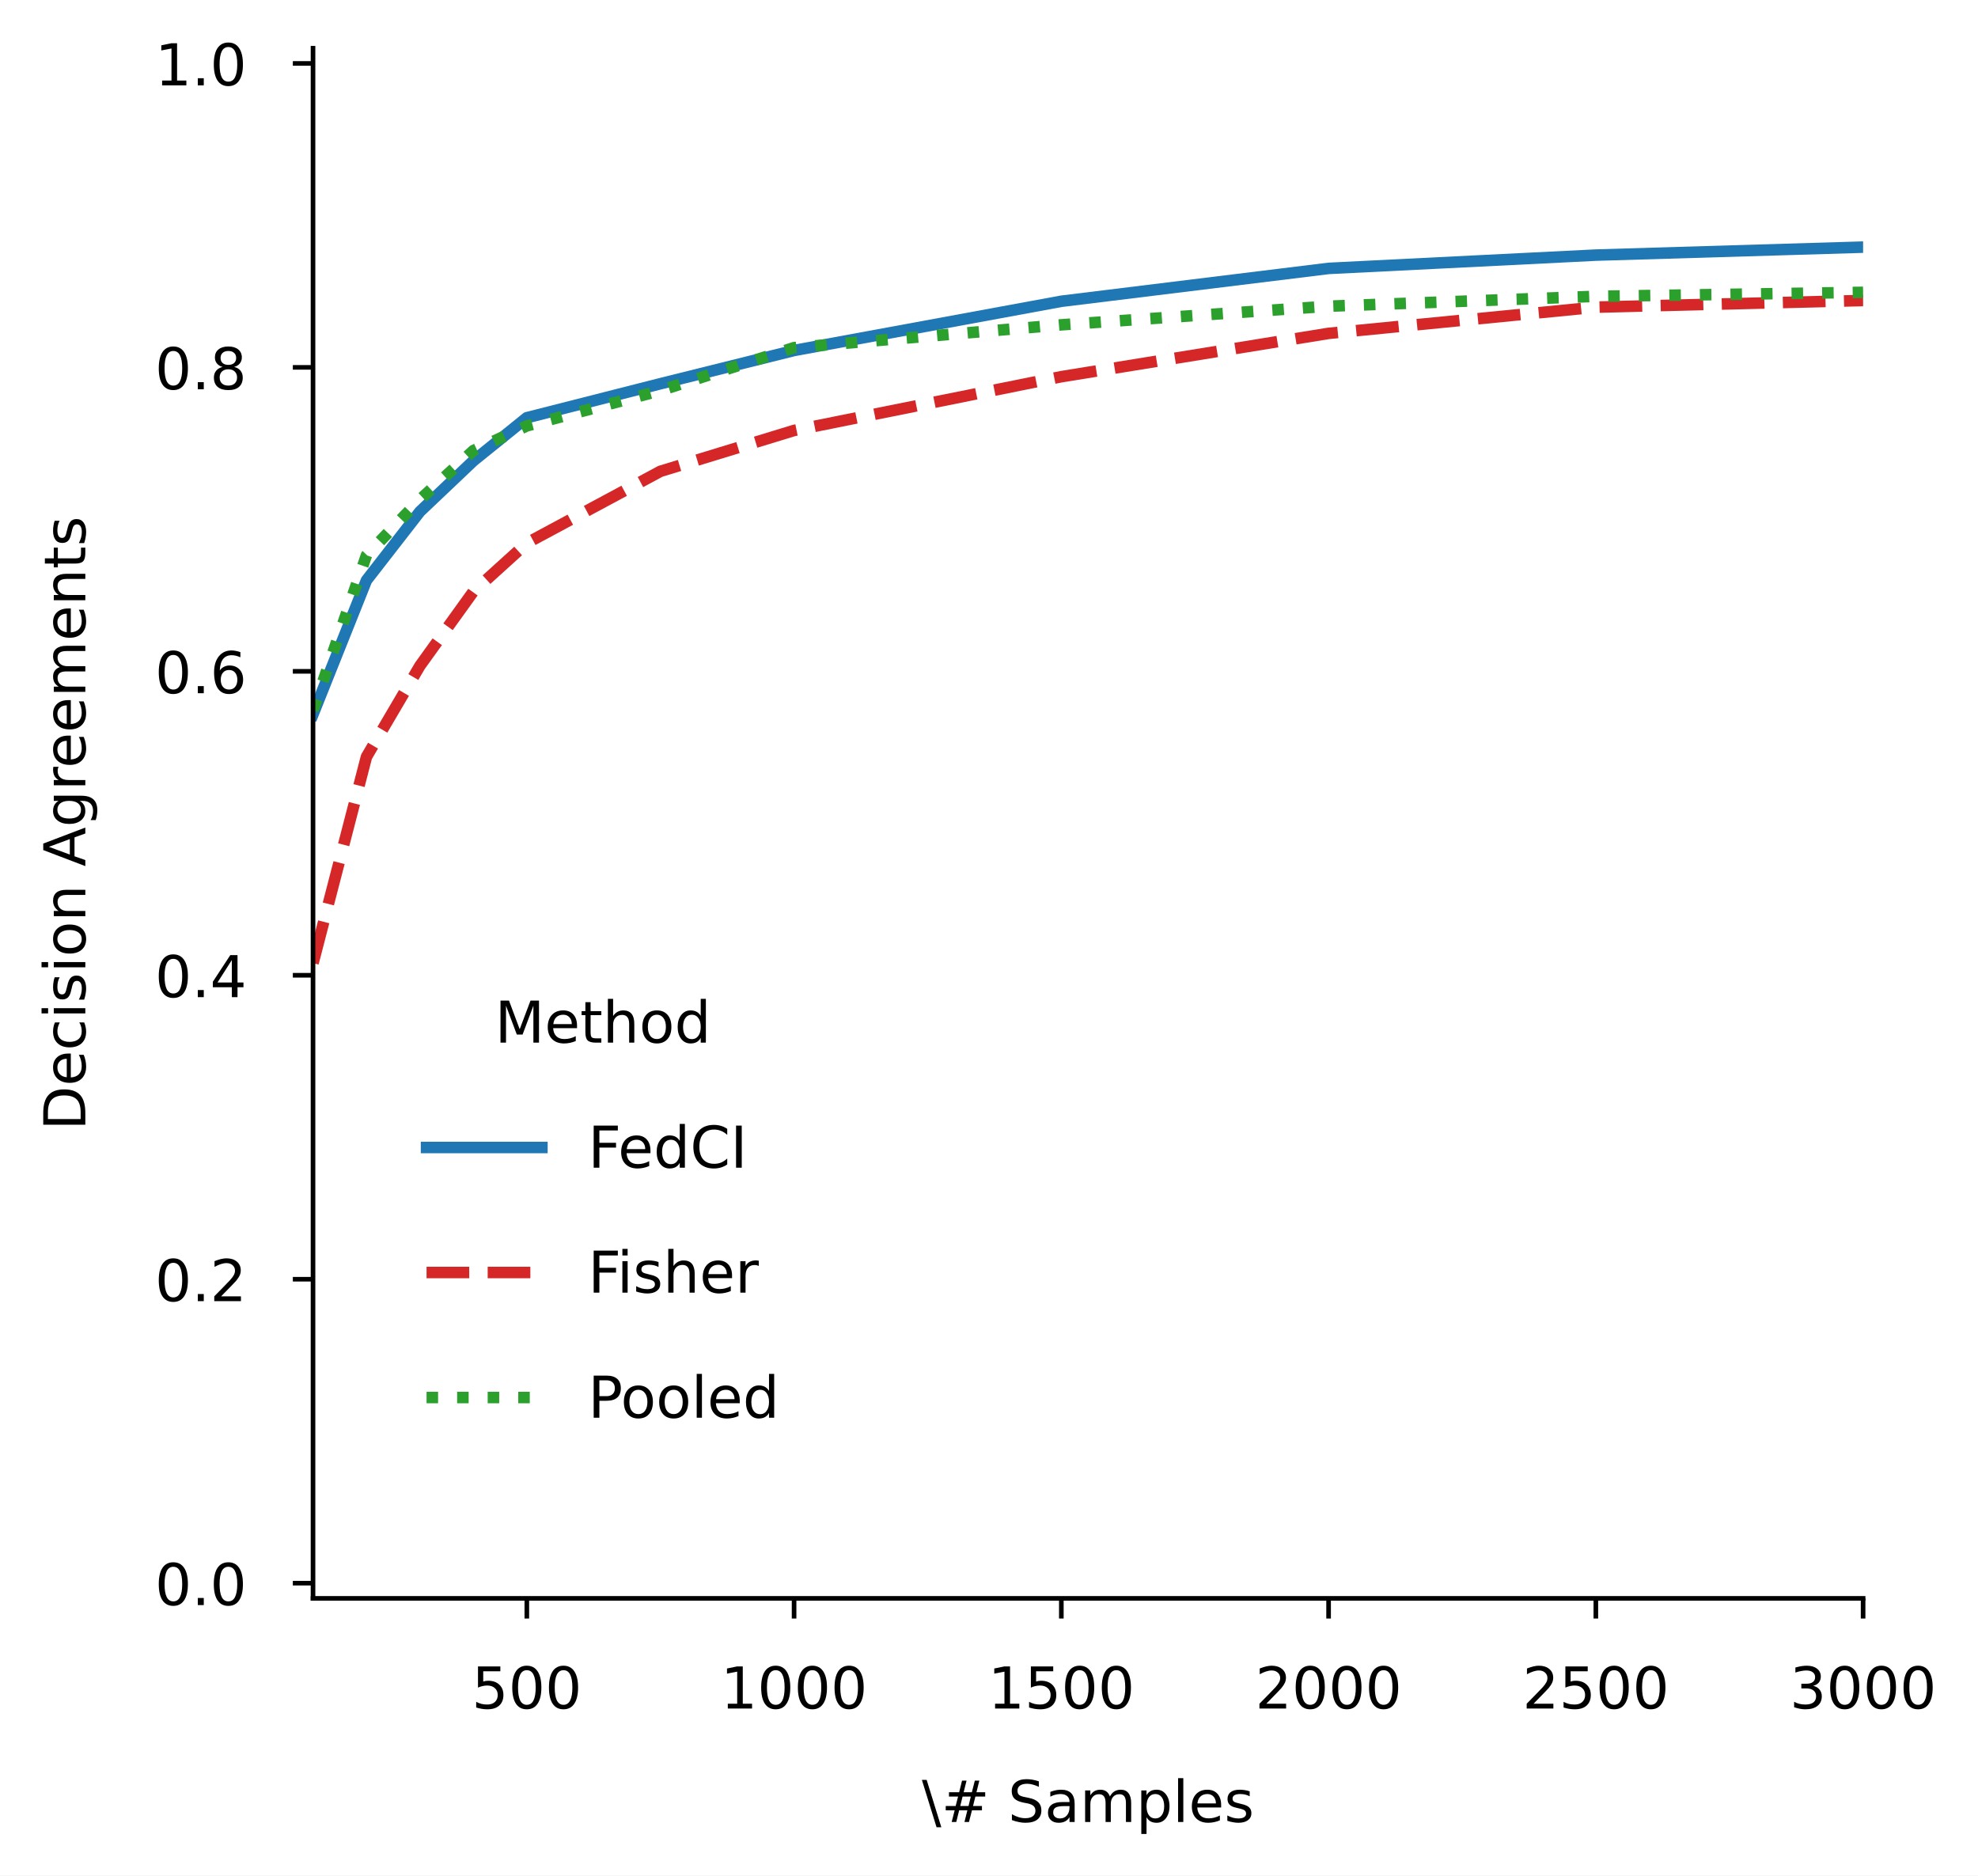
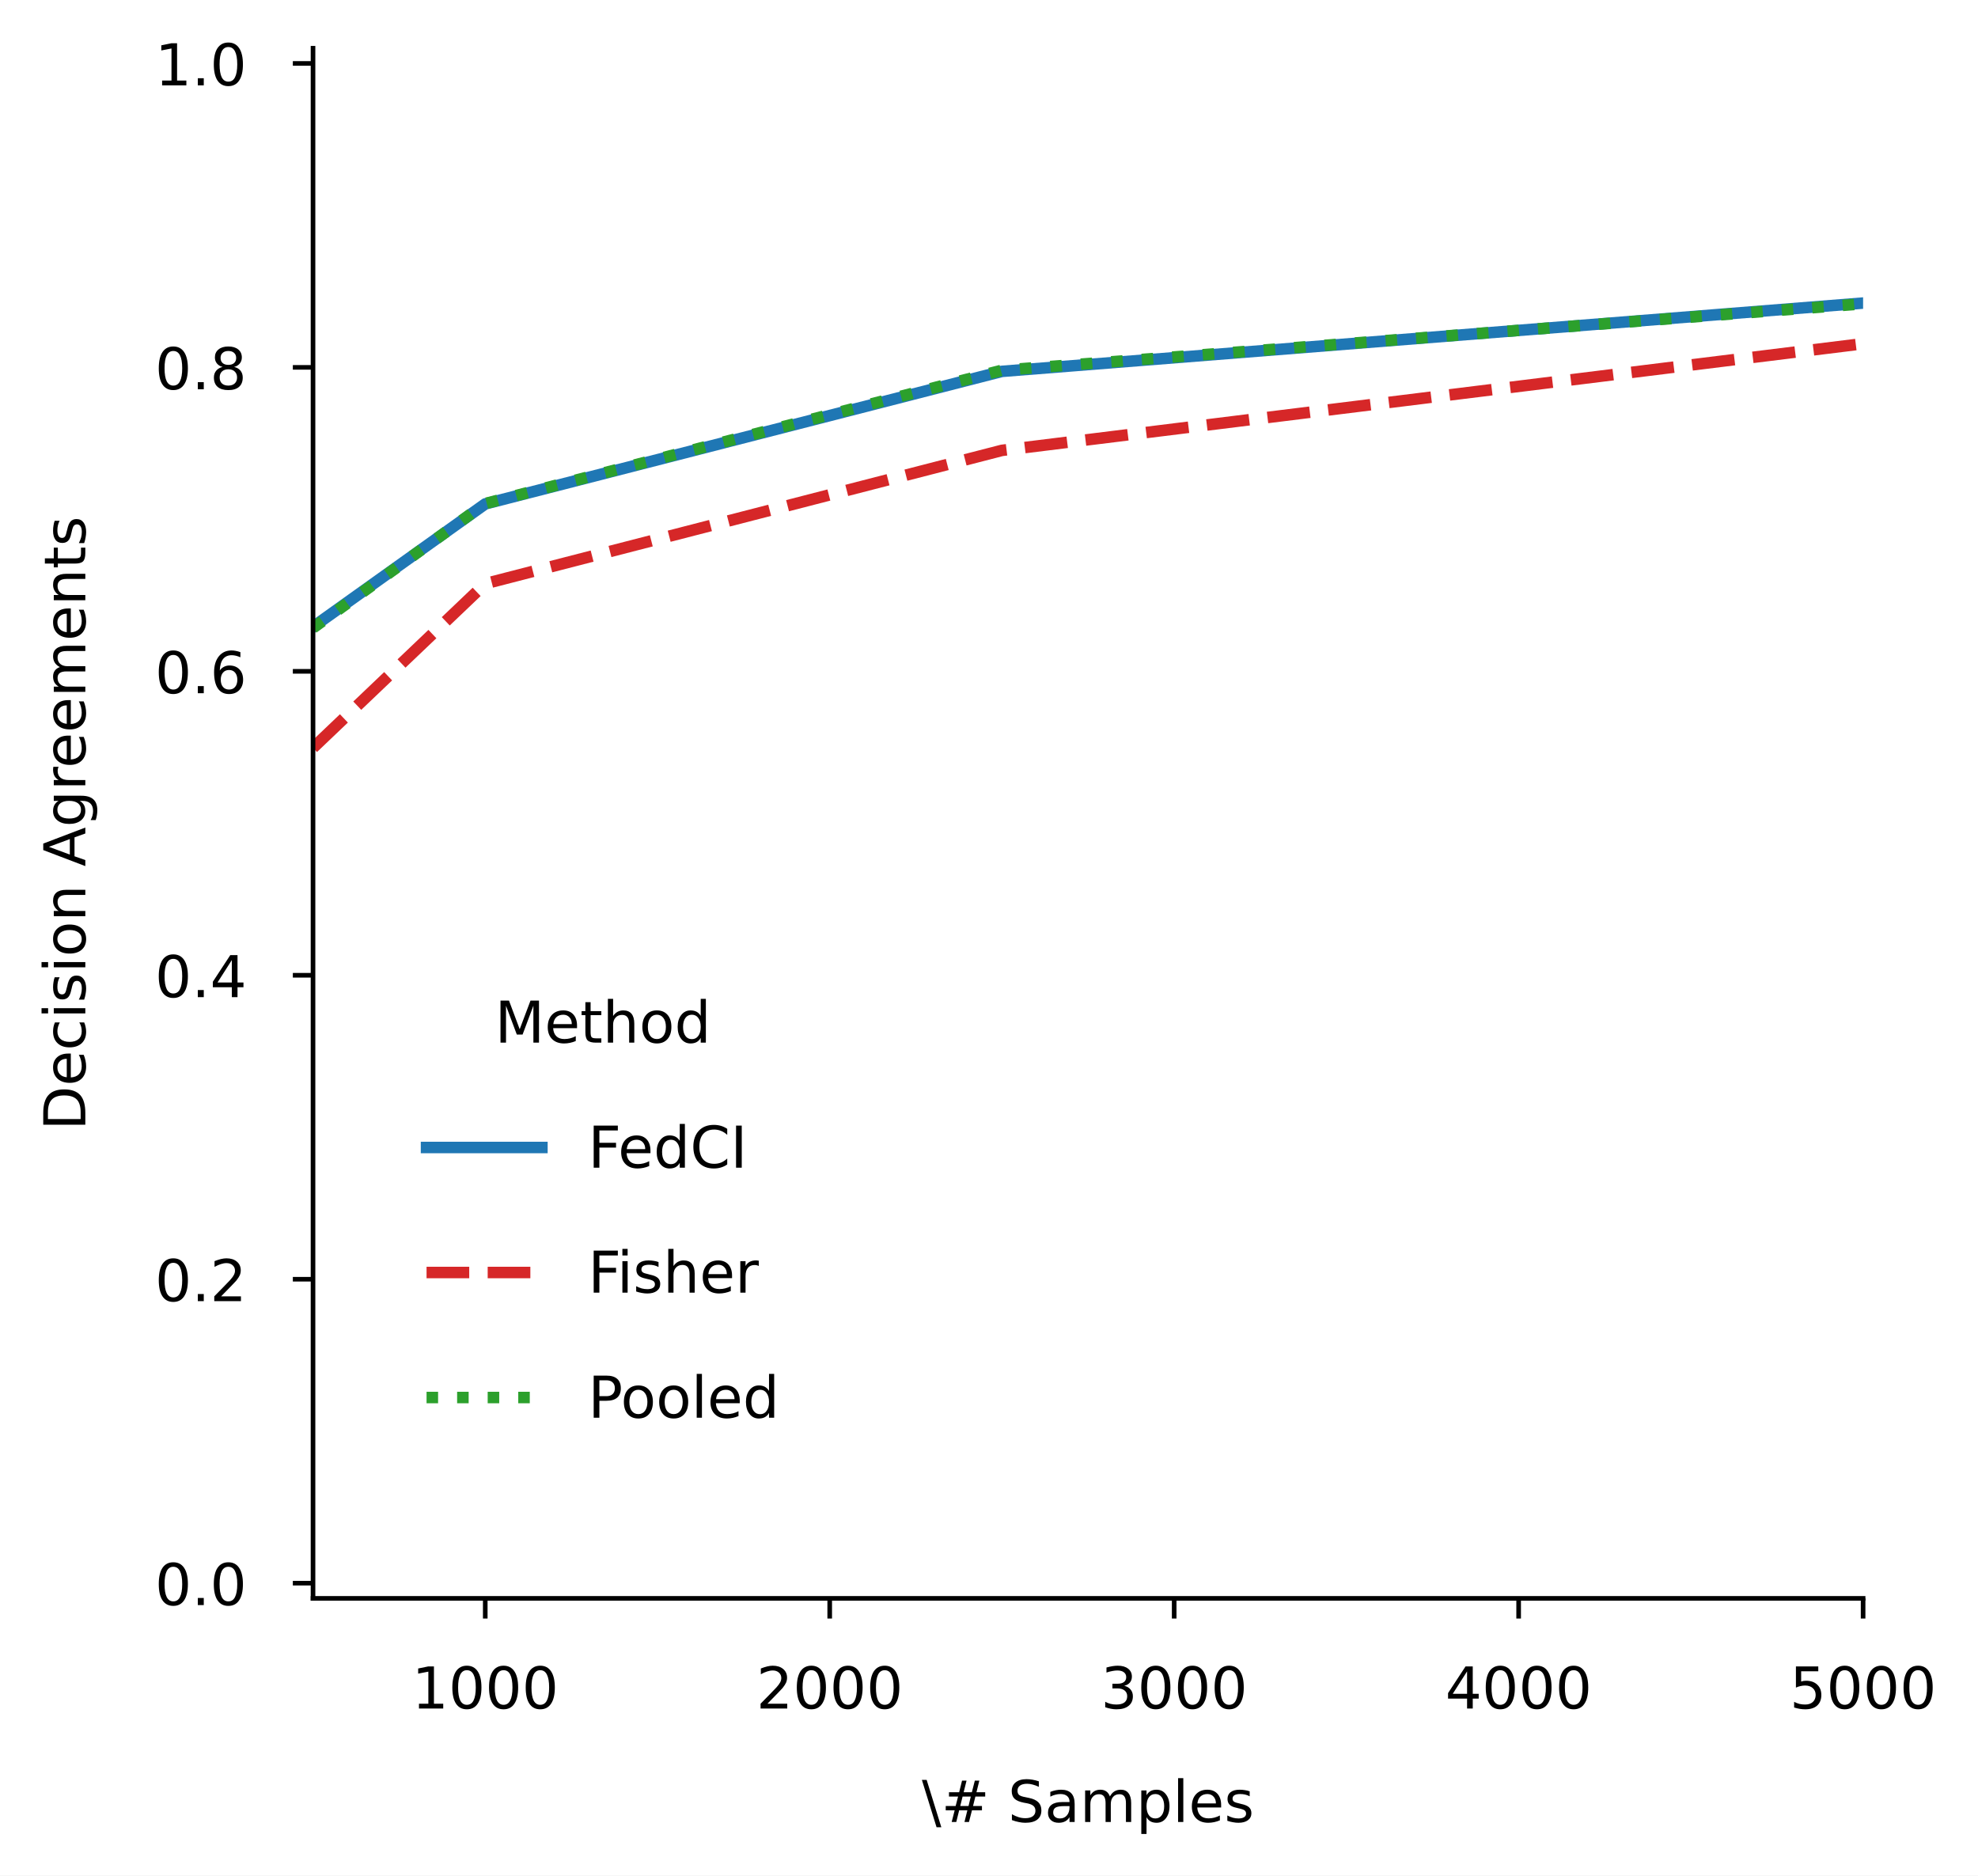
<svg xmlns="http://www.w3.org/2000/svg" xmlns:xlink="http://www.w3.org/1999/xlink" width="343.006pt" height="325.22pt" viewBox="0 0 343.006 325.22" version="1.1">
  <defs>
    <style type="text/css">*{stroke-linejoin: round; stroke-linecap: butt}</style>
  </defs>
  <g id="figure_1">
    <g id="patch_1">
      <path d="M -0 325.22  L 343.006 325.22  L 343.006 0  L -0 0  z " style="fill: #ffffff" />
    </g>
    <g id="axes_1">
      <g id="patch_2">
        <path d="M 54.281 277.164  L 323.081 277.164  L 323.081 8.364  L 54.281 8.364  z " style="fill: #ffffff" />
      </g>
      <g id="line2d_1">
-         <path d="M 54.281 123.856  L 63.55 100.632  L 72.819 88.707  L 82.088 79.912  L 91.357 72.435  L 114.53 66.538  L 137.702 60.773  L 184.047 52.242  L 230.392 46.543  L 276.736 44.237  L 323.081 42.853  " clip-path="url(#pfaa4755be0)" style="fill: none; stroke: #1f77b4; stroke-width: 2; stroke-linecap: square" />
+         <path d="M 54.281 108.702  L 84.148 87.382  L 173.748 64.397  L 323.081 52.552  " clip-path="url(#p312db0b911)" style="fill: none; stroke: #1f77b4; stroke-width: 2; stroke-linecap: square" />
      </g>
      <g id="line2d_2">
-         <path d="M 54.281 167.009  L 63.55 131.235  L 72.819 115.456  L 82.088 102.576  L 91.357 94.176  L 114.53 81.724  L 137.702 74.642  L 184.047 65.319  L 230.392 57.809  L 276.736 53.263  L 323.081 52.11  " clip-path="url(#pfaa4755be0)" style="fill: none; stroke-dasharray: 7.4,3.2; stroke-dashoffset: 0; stroke: #d62728; stroke-width: 2" />
+         <path d="M 54.281 129.681  L 84.148 101.211  L 173.748 78.098  L 323.081 59.595  " clip-path="url(#p312db0b911)" style="fill: none; stroke-dasharray: 7.4,3.2; stroke-dashoffset: 0; stroke: #d62728; stroke-width: 2" />
      </g>
      <g id="matplotlib.axis_1">
        <g id="xtick_1">
          <g id="line2d_3">
            <defs>
-               <path id="m50c4e0ff11" d="M 0 0  L 0 3.5  " style="stroke: #000000; stroke-width: 0.8" />
+               <path id="m1aca5a2c87" d="M 0 0  L 0 3.5  " style="stroke: #000000; stroke-width: 0.8" />
            </defs>
            <g>
-               <use xlink:href="#m50c4e0ff11" x="91.357" y="277.164" style="stroke: #000000; stroke-width: 0.8" />
+               <use xlink:href="#m1aca5a2c87" x="84.148" y="277.164" style="stroke: #000000; stroke-width: 0.8" />
            </g>
          </g>
          <g id="text_1">
-             <text style="font-size: 10px; font-family: 'DejaVu Sans', 'Bitstream Vera Sans', 'Computer Modern Sans Serif', 'Lucida Grande', 'Verdana', 'Geneva', 'Lucid', 'Arial', 'Helvetica', 'Avant Garde', sans-serif; text-anchor: middle" x="91.357" y="296.262" transform="rotate(-0 91.35711 296.2624)">500</text>
+             <text style="font-size: 10px; font-family: 'DejaVu Sans', 'Bitstream Vera Sans', 'Computer Modern Sans Serif', 'Lucida Grande', 'Verdana', 'Geneva', 'Lucid', 'Arial', 'Helvetica', 'Avant Garde', sans-serif; text-anchor: middle" x="84.148" y="296.262" transform="rotate(-0 84.14792 296.2624)">1000</text>
          </g>
        </g>
        <g id="xtick_2">
          <g id="line2d_4">
            <g>
-               <use xlink:href="#m50c4e0ff11" x="137.702" y="277.164" style="stroke: #000000; stroke-width: 0.8" />
+               <use xlink:href="#m1aca5a2c87" x="143.881" y="277.164" style="stroke: #000000; stroke-width: 0.8" />
            </g>
          </g>
          <g id="text_2">
-             <text style="font-size: 10px; font-family: 'DejaVu Sans', 'Bitstream Vera Sans', 'Computer Modern Sans Serif', 'Lucida Grande', 'Verdana', 'Geneva', 'Lucid', 'Arial', 'Helvetica', 'Avant Garde', sans-serif; text-anchor: middle" x="137.702" y="296.262" transform="rotate(-0 137.7019 296.2624)">1000</text>
+             <text style="font-size: 10px; font-family: 'DejaVu Sans', 'Bitstream Vera Sans', 'Computer Modern Sans Serif', 'Lucida Grande', 'Verdana', 'Geneva', 'Lucid', 'Arial', 'Helvetica', 'Avant Garde', sans-serif; text-anchor: middle" x="143.881" y="296.262" transform="rotate(-0 143.8812 296.2624)">2000</text>
          </g>
        </g>
        <g id="xtick_3">
          <g id="line2d_5">
            <g>
-               <use xlink:href="#m50c4e0ff11" x="184.047" y="277.164" style="stroke: #000000; stroke-width: 0.8" />
+               <use xlink:href="#m1aca5a2c87" x="203.615" y="277.164" style="stroke: #000000; stroke-width: 0.8" />
            </g>
          </g>
          <g id="text_3">
-             <text style="font-size: 10px; font-family: 'DejaVu Sans', 'Bitstream Vera Sans', 'Computer Modern Sans Serif', 'Lucida Grande', 'Verdana', 'Geneva', 'Lucid', 'Arial', 'Helvetica', 'Avant Garde', sans-serif; text-anchor: middle" x="184.047" y="296.262" transform="rotate(-0 184.0468 296.2624)">1500</text>
+             <text style="font-size: 10px; font-family: 'DejaVu Sans', 'Bitstream Vera Sans', 'Computer Modern Sans Serif', 'Lucida Grande', 'Verdana', 'Geneva', 'Lucid', 'Arial', 'Helvetica', 'Avant Garde', sans-serif; text-anchor: middle" x="203.615" y="296.262" transform="rotate(-0 203.6146 296.2624)">3000</text>
          </g>
        </g>
        <g id="xtick_4">
          <g id="line2d_6">
            <g>
-               <use xlink:href="#m50c4e0ff11" x="230.392" y="277.164" style="stroke: #000000; stroke-width: 0.8" />
+               <use xlink:href="#m1aca5a2c87" x="263.348" y="277.164" style="stroke: #000000; stroke-width: 0.8" />
            </g>
          </g>
          <g id="text_4">
-             <text style="font-size: 10px; font-family: 'DejaVu Sans', 'Bitstream Vera Sans', 'Computer Modern Sans Serif', 'Lucida Grande', 'Verdana', 'Geneva', 'Lucid', 'Arial', 'Helvetica', 'Avant Garde', sans-serif; text-anchor: middle" x="230.392" y="296.262" transform="rotate(-0 230.3916 296.2624)">2000</text>
+             <text style="font-size: 10px; font-family: 'DejaVu Sans', 'Bitstream Vera Sans', 'Computer Modern Sans Serif', 'Lucida Grande', 'Verdana', 'Geneva', 'Lucid', 'Arial', 'Helvetica', 'Avant Garde', sans-serif; text-anchor: middle" x="263.348" y="296.262" transform="rotate(-0 263.3479 296.2624)">4000</text>
          </g>
        </g>
        <g id="xtick_5">
          <g id="line2d_7">
            <g>
-               <use xlink:href="#m50c4e0ff11" x="276.736" y="277.164" style="stroke: #000000; stroke-width: 0.8" />
+               <use xlink:href="#m1aca5a2c87" x="323.081" y="277.164" style="stroke: #000000; stroke-width: 0.8" />
            </g>
          </g>
          <g id="text_5">
-             <text style="font-size: 10px; font-family: 'DejaVu Sans', 'Bitstream Vera Sans', 'Computer Modern Sans Serif', 'Lucida Grande', 'Verdana', 'Geneva', 'Lucid', 'Arial', 'Helvetica', 'Avant Garde', sans-serif; text-anchor: middle" x="276.736" y="296.262" transform="rotate(-0 276.7364 296.2624)">2500</text>
+             <text style="font-size: 10px; font-family: 'DejaVu Sans', 'Bitstream Vera Sans', 'Computer Modern Sans Serif', 'Lucida Grande', 'Verdana', 'Geneva', 'Lucid', 'Arial', 'Helvetica', 'Avant Garde', sans-serif; text-anchor: middle" x="323.081" y="296.262" transform="rotate(-0 323.0813 296.2624)">5000</text>
          </g>
        </g>
-         <g id="xtick_6">
-           <g id="line2d_8">
-             <g>
-               <use xlink:href="#m50c4e0ff11" x="323.081" y="277.164" style="stroke: #000000; stroke-width: 0.8" />
-             </g>
-           </g>
-           <g id="text_6">
-             <text style="font-size: 10px; font-family: 'DejaVu Sans', 'Bitstream Vera Sans', 'Computer Modern Sans Serif', 'Lucida Grande', 'Verdana', 'Geneva', 'Lucid', 'Arial', 'Helvetica', 'Avant Garde', sans-serif; text-anchor: middle" x="323.081" y="296.262" transform="rotate(-0 323.0813 296.2624)">3000</text>
-           </g>
-         </g>
-         <g id="text_7">
+         <g id="text_6">
          <text style="font-size: 10px; font-family: 'DejaVu Sans', 'Bitstream Vera Sans', 'Computer Modern Sans Serif', 'Lucida Grande', 'Verdana', 'Geneva', 'Lucid', 'Arial', 'Helvetica', 'Avant Garde', sans-serif; text-anchor: middle" x="188.681" y="315.94" transform="rotate(-0 188.6813 315.9405)">\# Samples</text>
        </g>
      </g>
      <g id="matplotlib.axis_2">
        <g id="ytick_1">
-           <g id="line2d_9">
+           <g id="line2d_8">
            <defs>
-               <path id="m636a5bb376" d="M 0 0  L -3.5 0  " style="stroke: #000000; stroke-width: 0.8" />
+               <path id="meed1c660c9" d="M 0 0  L -3.5 0  " style="stroke: #000000; stroke-width: 0.8" />
            </defs>
            <g>
-               <use xlink:href="#m636a5bb376" x="54.281" y="274.529" style="stroke: #000000; stroke-width: 0.8" />
+               <use xlink:href="#meed1c660c9" x="54.281" y="274.529" style="stroke: #000000; stroke-width: 0.8" />
            </g>
          </g>
-           <g id="text_8">
+           <g id="text_7">
            <text style="font-size: 10px; font-family: 'DejaVu Sans', 'Bitstream Vera Sans', 'Computer Modern Sans Serif', 'Lucida Grande', 'Verdana', 'Geneva', 'Lucid', 'Arial', 'Helvetica', 'Avant Garde', sans-serif; text-anchor: end" x="42.781" y="278.328" transform="rotate(-0 42.78125 278.3278)">0.0</text>
          </g>
        </g>
        <g id="ytick_2">
-           <g id="line2d_10">
+           <g id="line2d_9">
            <g>
-               <use xlink:href="#m636a5bb376" x="54.281" y="221.823" style="stroke: #000000; stroke-width: 0.8" />
+               <use xlink:href="#meed1c660c9" x="54.281" y="221.823" style="stroke: #000000; stroke-width: 0.8" />
            </g>
          </g>
-           <g id="text_9">
+           <g id="text_8">
            <text style="font-size: 10px; font-family: 'DejaVu Sans', 'Bitstream Vera Sans', 'Computer Modern Sans Serif', 'Lucida Grande', 'Verdana', 'Geneva', 'Lucid', 'Arial', 'Helvetica', 'Avant Garde', sans-serif; text-anchor: end" x="42.781" y="225.622" transform="rotate(-0 42.78125 225.622)">0.2</text>
          </g>
        </g>
        <g id="ytick_3">
-           <g id="line2d_11">
+           <g id="line2d_10">
            <g>
-               <use xlink:href="#m636a5bb376" x="54.281" y="169.117" style="stroke: #000000; stroke-width: 0.8" />
+               <use xlink:href="#meed1c660c9" x="54.281" y="169.117" style="stroke: #000000; stroke-width: 0.8" />
            </g>
          </g>
-           <g id="text_10">
+           <g id="text_9">
            <text style="font-size: 10px; font-family: 'DejaVu Sans', 'Bitstream Vera Sans', 'Computer Modern Sans Serif', 'Lucida Grande', 'Verdana', 'Geneva', 'Lucid', 'Arial', 'Helvetica', 'Avant Garde', sans-serif; text-anchor: end" x="42.781" y="172.916" transform="rotate(-0 42.78125 172.9161)">0.4</text>
          </g>
        </g>
        <g id="ytick_4">
-           <g id="line2d_12">
+           <g id="line2d_11">
            <g>
-               <use xlink:href="#m636a5bb376" x="54.281" y="116.411" style="stroke: #000000; stroke-width: 0.8" />
+               <use xlink:href="#meed1c660c9" x="54.281" y="116.411" style="stroke: #000000; stroke-width: 0.8" />
            </g>
          </g>
-           <g id="text_11">
+           <g id="text_10">
            <text style="font-size: 10px; font-family: 'DejaVu Sans', 'Bitstream Vera Sans', 'Computer Modern Sans Serif', 'Lucida Grande', 'Verdana', 'Geneva', 'Lucid', 'Arial', 'Helvetica', 'Avant Garde', sans-serif; text-anchor: end" x="42.781" y="120.21" transform="rotate(-0 42.78125 120.2102)">0.6</text>
          </g>
        </g>
        <g id="ytick_5">
-           <g id="line2d_13">
+           <g id="line2d_12">
            <g>
-               <use xlink:href="#m636a5bb376" x="54.281" y="63.705" style="stroke: #000000; stroke-width: 0.8" />
+               <use xlink:href="#meed1c660c9" x="54.281" y="63.705" style="stroke: #000000; stroke-width: 0.8" />
            </g>
          </g>
-           <g id="text_12">
+           <g id="text_11">
            <text style="font-size: 10px; font-family: 'DejaVu Sans', 'Bitstream Vera Sans', 'Computer Modern Sans Serif', 'Lucida Grande', 'Verdana', 'Geneva', 'Lucid', 'Arial', 'Helvetica', 'Avant Garde', sans-serif; text-anchor: end" x="42.781" y="67.504" transform="rotate(-0 42.78125 67.50432)">0.8</text>
          </g>
        </g>
        <g id="ytick_6">
-           <g id="line2d_14">
+           <g id="line2d_13">
            <g>
-               <use xlink:href="#m636a5bb376" x="54.281" y="10.999" style="stroke: #000000; stroke-width: 0.8" />
+               <use xlink:href="#meed1c660c9" x="54.281" y="10.999" style="stroke: #000000; stroke-width: 0.8" />
            </g>
          </g>
-           <g id="text_13">
+           <g id="text_12">
            <text style="font-size: 10px; font-family: 'DejaVu Sans', 'Bitstream Vera Sans', 'Computer Modern Sans Serif', 'Lucida Grande', 'Verdana', 'Geneva', 'Lucid', 'Arial', 'Helvetica', 'Avant Garde', sans-serif; text-anchor: end" x="42.781" y="14.798" transform="rotate(-0 42.78125 14.79844)">1.0</text>
          </g>
        </g>
-         <g id="text_14">
+         <g id="text_13">
          <text style="font-size: 10px; font-family: 'DejaVu Sans', 'Bitstream Vera Sans', 'Computer Modern Sans Serif', 'Lucida Grande', 'Verdana', 'Geneva', 'Lucid', 'Arial', 'Helvetica', 'Avant Garde', sans-serif; text-anchor: middle" x="14.798" y="142.764" transform="rotate(-90 14.79844 142.7639)">Decision Agreements</text>
        </g>
      </g>
-       <g id="line2d_15">
-         <path d="M 54.281 123.164  L 63.55 96.284  L 72.819 86.632  L 82.088 78.133  L 91.357 73.851  L 114.53 67.724  L 137.702 60.279  L 184.047 56.326  L 230.392 53.098  L 276.736 51.385  L 323.081 50.693  " clip-path="url(#pfaa4755be0)" style="fill: none; stroke-dasharray: 2,3.3; stroke-dashoffset: 0; stroke: #2ca02c; stroke-width: 2" />
+       <g id="line2d_14">
+         <path d="M 54.281 108.894  L 84.148 87.318  L 173.748 64.205  L 323.081 52.68  " clip-path="url(#p312db0b911)" style="fill: none; stroke-dasharray: 2,3.3; stroke-dashoffset: 0; stroke: #2ca02c; stroke-width: 2" />
      </g>
      <g id="patch_3">
        <path d="M 54.281 277.164  L 54.281 8.364  " style="fill: none; stroke: #000000; stroke-width: 0.8; stroke-linejoin: miter; stroke-linecap: square" />
      </g>
      <g id="patch_4">
        <path d="M 54.281 277.164  L 323.081 277.164  " style="fill: none; stroke: #000000; stroke-width: 0.8; stroke-linejoin: miter; stroke-linecap: square" />
      </g>
      <g id="legend_1">
-         <g id="text_15">
+         <g id="text_14">
          <text style="font-size: 10px; font-family: 'DejaVu Sans', 'Bitstream Vera Sans', 'Computer Modern Sans Serif', 'Lucida Grande', 'Verdana', 'Geneva', 'Lucid', 'Arial', 'Helvetica', 'Avant Garde', sans-serif; text-anchor: start" x="85.808" y="180.802" transform="rotate(-0 85.80831 180.8024)">Method</text>
        </g>
-         <g id="line2d_16">
+         <g id="line2d_15">
          <path d="M 73.969 198.98  L 83.969 198.98  L 93.969 198.98  " style="fill: none; stroke: #1f77b4; stroke-width: 2; stroke-linecap: square" />
        </g>
-         <g id="text_16">
+         <g id="text_15">
          <text style="font-size: 10px; font-family: 'DejaVu Sans', 'Bitstream Vera Sans', 'Computer Modern Sans Serif', 'Lucida Grande', 'Verdana', 'Geneva', 'Lucid', 'Arial', 'Helvetica', 'Avant Garde', sans-serif; text-anchor: start" x="101.969" y="202.48" transform="rotate(-0 101.9693 202.4805)">FedCI</text>
        </g>
-         <g id="line2d_17">
+         <g id="line2d_16">
          <path d="M 73.969 220.659  L 83.969 220.659  L 93.969 220.659  " style="fill: none; stroke-dasharray: 7.4,3.2; stroke-dashoffset: 0; stroke: #d62728; stroke-width: 2" />
        </g>
-         <g id="text_17">
+         <g id="text_16">
          <text style="font-size: 10px; font-family: 'DejaVu Sans', 'Bitstream Vera Sans', 'Computer Modern Sans Serif', 'Lucida Grande', 'Verdana', 'Geneva', 'Lucid', 'Arial', 'Helvetica', 'Avant Garde', sans-serif; text-anchor: start" x="101.969" y="224.159" transform="rotate(-0 101.9693 224.1586)">Fisher</text>
        </g>
-         <g id="line2d_18">
+         <g id="line2d_17">
          <path d="M 73.969 242.337  L 83.969 242.337  L 93.969 242.337  " style="fill: none; stroke-dasharray: 2,3.3; stroke-dashoffset: 0; stroke: #2ca02c; stroke-width: 2" />
        </g>
-         <g id="text_18">
+         <g id="text_17">
          <text style="font-size: 10px; font-family: 'DejaVu Sans', 'Bitstream Vera Sans', 'Computer Modern Sans Serif', 'Lucida Grande', 'Verdana', 'Geneva', 'Lucid', 'Arial', 'Helvetica', 'Avant Garde', sans-serif; text-anchor: start" x="101.969" y="245.837" transform="rotate(-0 101.9693 245.8367)">Pooled</text>
        </g>
      </g>
    </g>
  </g>
  <defs>
-     <clipPath id="pfaa4755be0">
+     <clipPath id="p312db0b911">
      <rect x="54.281" y="8.364" width="268.8" height="268.8" />
    </clipPath>
  </defs>
</svg>
